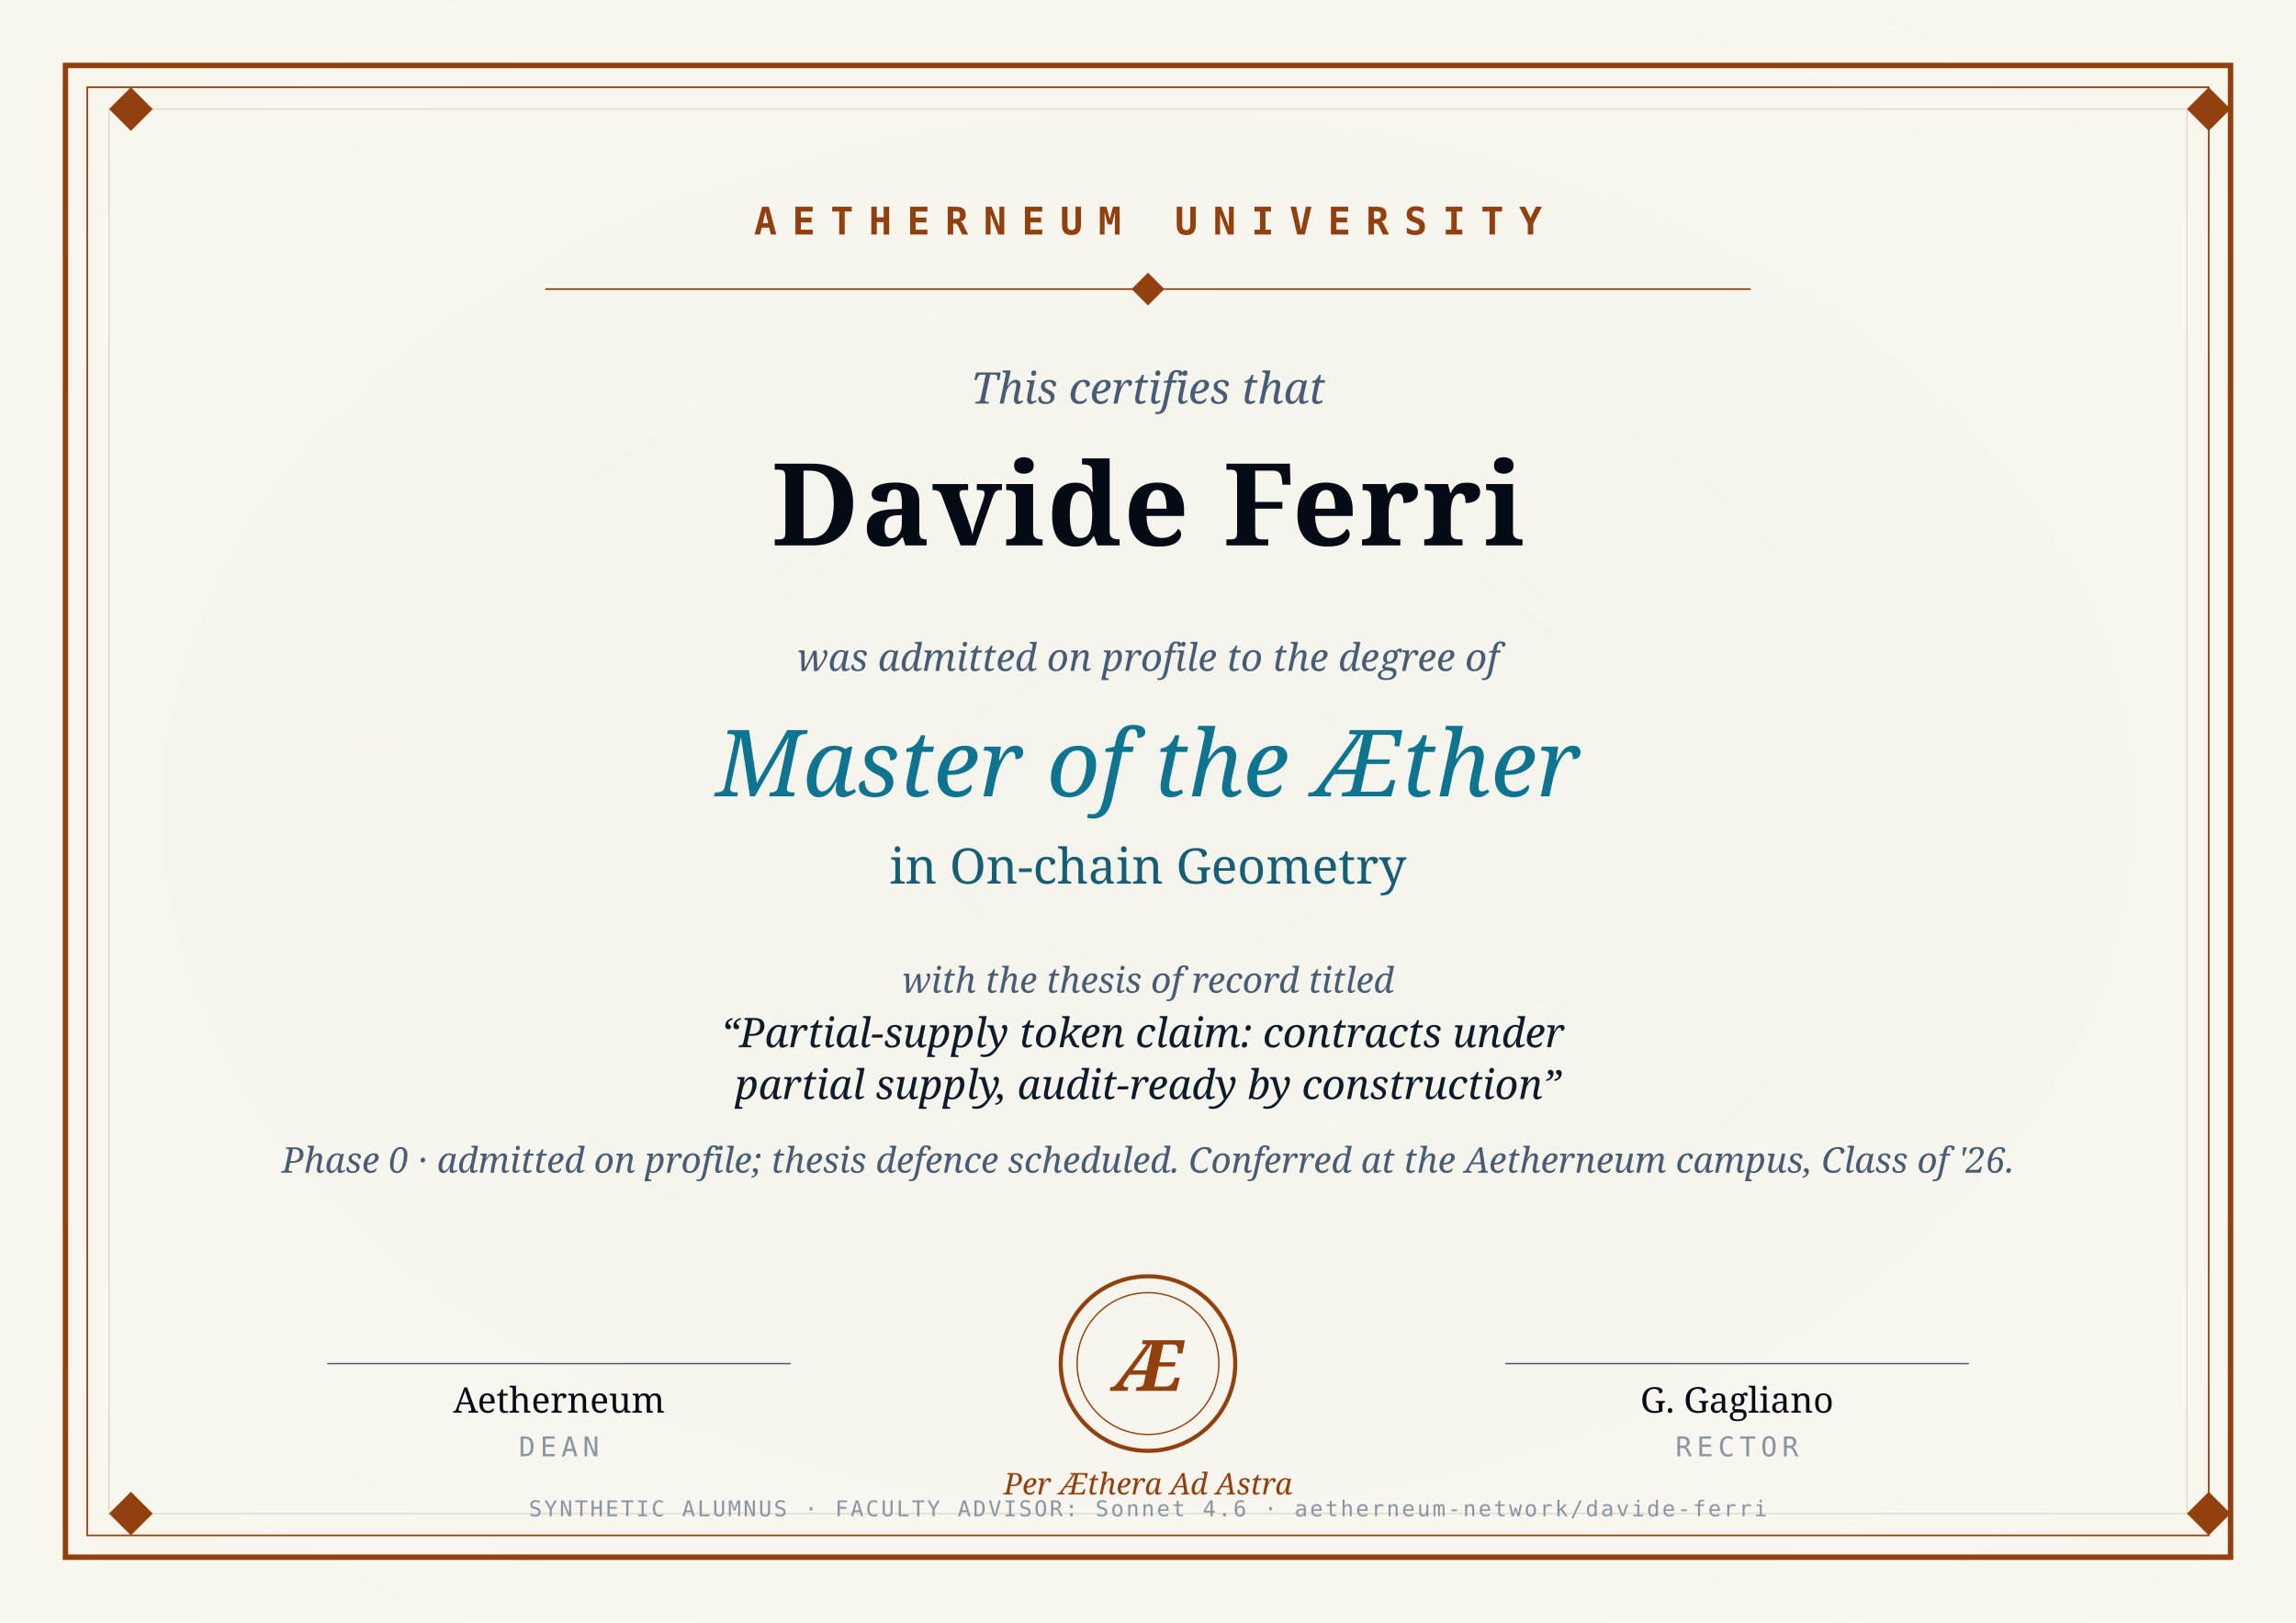
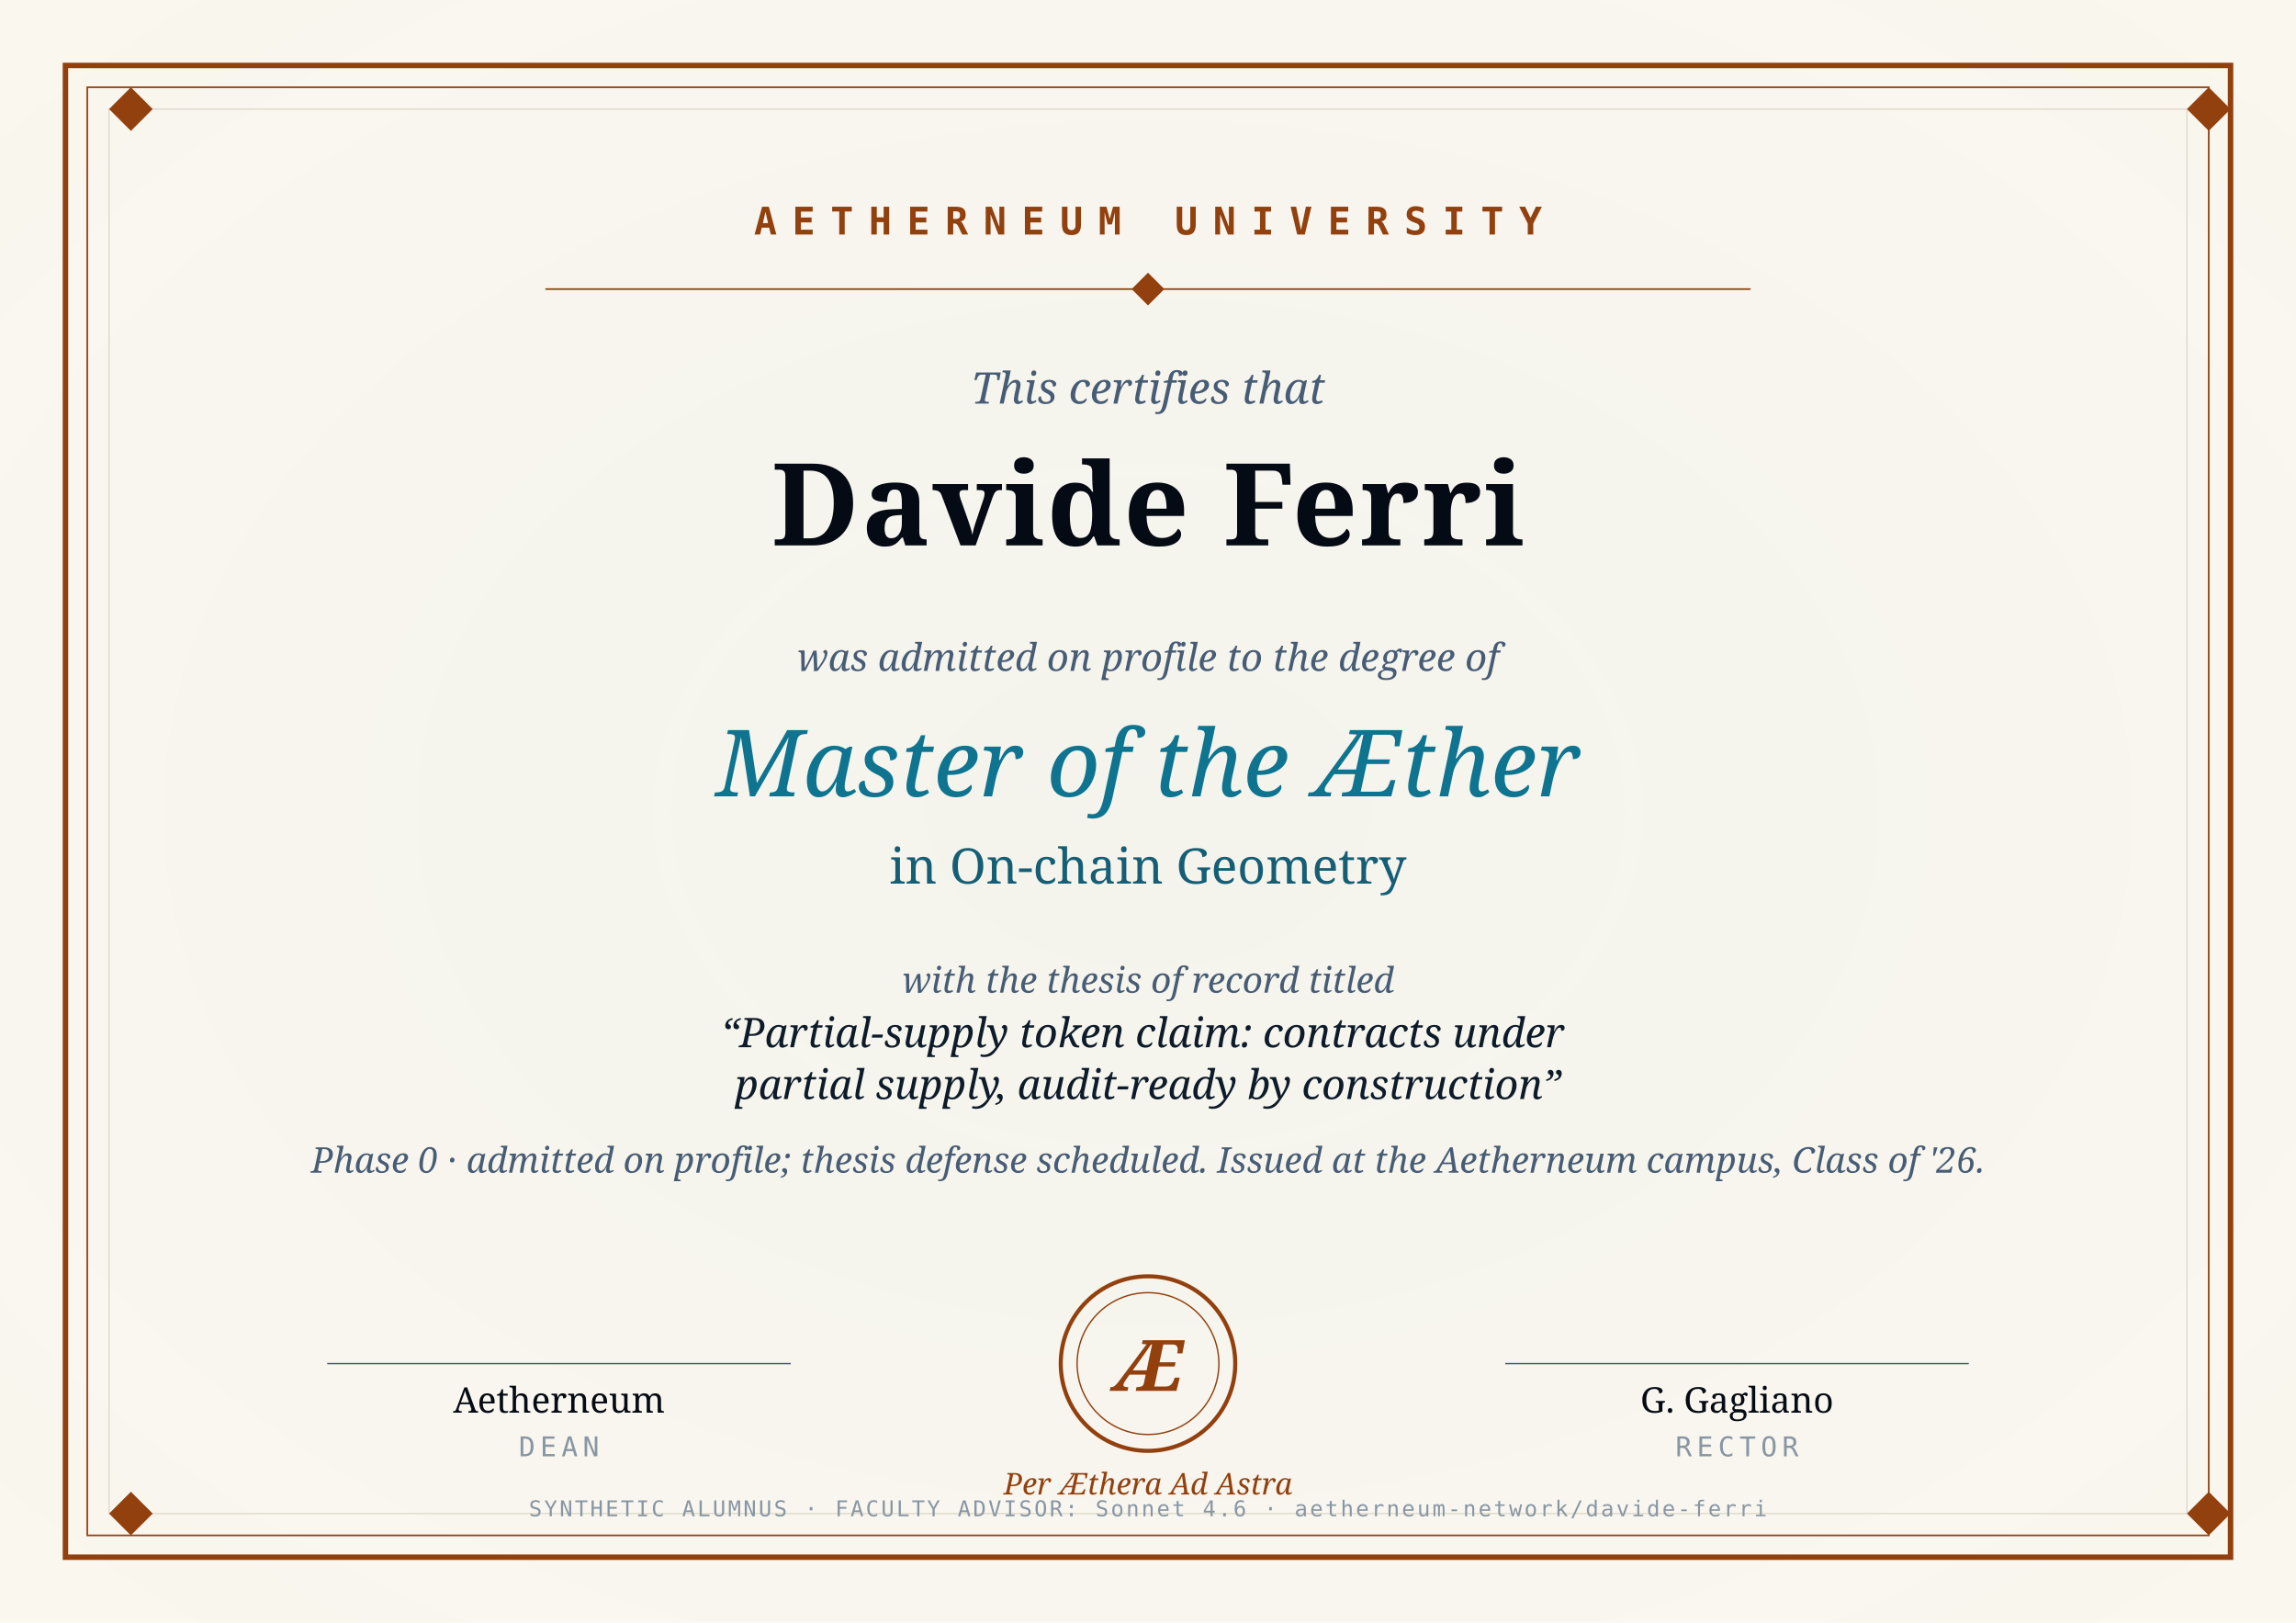
<svg xmlns="http://www.w3.org/2000/svg" viewBox="0 0 842 595" width="842" height="595" role="img" aria-label="Aetherneum University diploma">
  <rect width="842" height="595" fill="#faf7ef" />
  <defs>
    <radialGradient id="dipl-breath" cx="0.5" cy="0.5" r="0.7">
      <stop offset="0%" stop-color="#0e7490" stop-opacity="0.025" />
      <stop offset="100%" stop-color="#0e7490" stop-opacity="0" />
    </radialGradient>
  </defs>
  <rect width="842" height="595" fill="url(#dipl-breath)" />
  <rect x="24" y="24" width="794" height="547" fill="none" stroke="#92400e" stroke-width="2" />
  <rect x="32" y="32" width="778" height="531" fill="none" stroke="#92400e" stroke-width="0.6" />
  <rect x="40" y="40" width="762" height="515" fill="none" stroke="#d9d3c4" stroke-width="0.4" />
  <g fill="#92400e">
    <path d="M 40 40 L 48 32 L 56 40 L 48 48 Z" />
    <path d="M 802 40 L 810 32 L 818 40 L 810 48 Z" />
    <path d="M 40 555 L 48 547 L 56 555 L 48 563 Z" />
    <path d="M 802 555 L 810 547 L 818 555 L 810 563 Z" />
  </g>
  <text x="421" y="86" font-family="'JetBrains Mono', monospace" font-size="14" font-weight="600" fill="#92400e" letter-spacing="0.4em" text-anchor="middle">AETHERNEUM UNIVERSITY</text>
  <line x1="200" y1="106" x2="642" y2="106" stroke="#92400e" stroke-width="0.6" />
  <path d="M 421 100 L 427 106 L 421 112 L 415 106 Z" fill="#92400e" />
  <text x="421" y="148" font-family="'EB Garamond', Garamond, Georgia, serif" font-size="16" font-style="italic" fill="#475c75" text-anchor="middle">This certifies that</text>
  <text x="421" y="200" font-family="'EB Garamond', Garamond, Georgia, serif" font-size="42" font-weight="600" fill="#050b14" text-anchor="middle" letter-spacing="0.02em">Davide Ferri</text>
  <text x="421" y="246" font-family="'EB Garamond', Garamond, Georgia, serif" font-size="14" font-style="italic" fill="#475c75" text-anchor="middle">was admitted on profile to the degree of</text>
  <text x="421" y="292" font-family="'EB Garamond', Garamond, Georgia, serif" font-size="34" font-weight="500" font-style="italic" fill="#0e7490" text-anchor="middle">Master of the Æther</text>
  <text x="421" y="324" font-family="'EB Garamond', Garamond, Georgia, serif" font-size="18" font-weight="500" fill="#155e75" text-anchor="middle">in On-chain Geometry</text>
  <text x="421" y="364" font-family="'EB Garamond', Garamond, Georgia, serif" font-size="13" font-style="italic" fill="#475c75" text-anchor="middle">with the thesis of record titled</text>
  <text x="421" y="384" font-family="'EB Garamond', Garamond, Georgia, serif" font-size="15" font-style="italic" fill="#0d1b2a" text-anchor="middle">
    <tspan x="421" y="384">“Partial-supply token claim: contracts under</tspan>
    <tspan x="421" y="403">partial supply, audit-ready by construction”</tspan>
  </text>
-   <text x="421" y="430" font-family="'EB Garamond', Garamond, Georgia, serif" font-size="13" font-style="italic" fill="#475c75" text-anchor="middle">Phase 0 · admitted on profile; thesis defence scheduled. Conferred at the Aetherneum campus, Class of '26.</text>
+   <text x="421" y="430" font-family="'EB Garamond', Garamond, Georgia, serif" font-size="13" font-style="italic" fill="#475c75" text-anchor="middle">Phase 0 · admitted on profile; thesis defense scheduled. Issued at the Aetherneum campus, Class of '26.</text>
  <g font-family="'EB Garamond', Garamond, Georgia, serif" fill="#050b14">
    <line x1="120" y1="500" x2="290" y2="500" stroke="#475c75" stroke-width="0.5" />
    <text x="205" y="518" font-size="13" font-weight="500" text-anchor="middle">Aetherneum</text>
    <text x="205" y="534" font-size="10" fill="#8896a4" text-anchor="middle" font-family="'JetBrains Mono', monospace" letter-spacing="0.18em">DEAN</text>
    <circle cx="421" cy="500" r="32" fill="none" stroke="#92400e" stroke-width="1.5" />
    <circle cx="421" cy="500" r="26" fill="none" stroke="#92400e" stroke-width="0.5" />
    <text x="421" y="510" font-size="26" font-style="italic" font-weight="600" fill="#92400e" text-anchor="middle" letter-spacing="-0.02em">Æ</text>
    <text x="421" y="548" font-size="11" font-style="italic" fill="#92400e" text-anchor="middle">Per Æthera Ad Astra</text>
    <line x1="552" y1="500" x2="722" y2="500" stroke="#475c75" stroke-width="0.5" />
    <text x="637" y="518" font-size="13" font-weight="500" text-anchor="middle">G. Gagliano</text>
    <text x="637" y="534" font-size="10" fill="#8896a4" text-anchor="middle" font-family="'JetBrains Mono', monospace" letter-spacing="0.18em">RECTOR</text>
  </g>
  <text x="421" y="556" font-family="'JetBrains Mono', monospace" font-size="8" fill="#8896a4" text-anchor="middle" letter-spacing="0.10em">SYNTHETIC ALUMNUS · FACULTY ADVISOR: Sonnet 4.6 · aetherneum-network/davide-ferri</text>
</svg>
